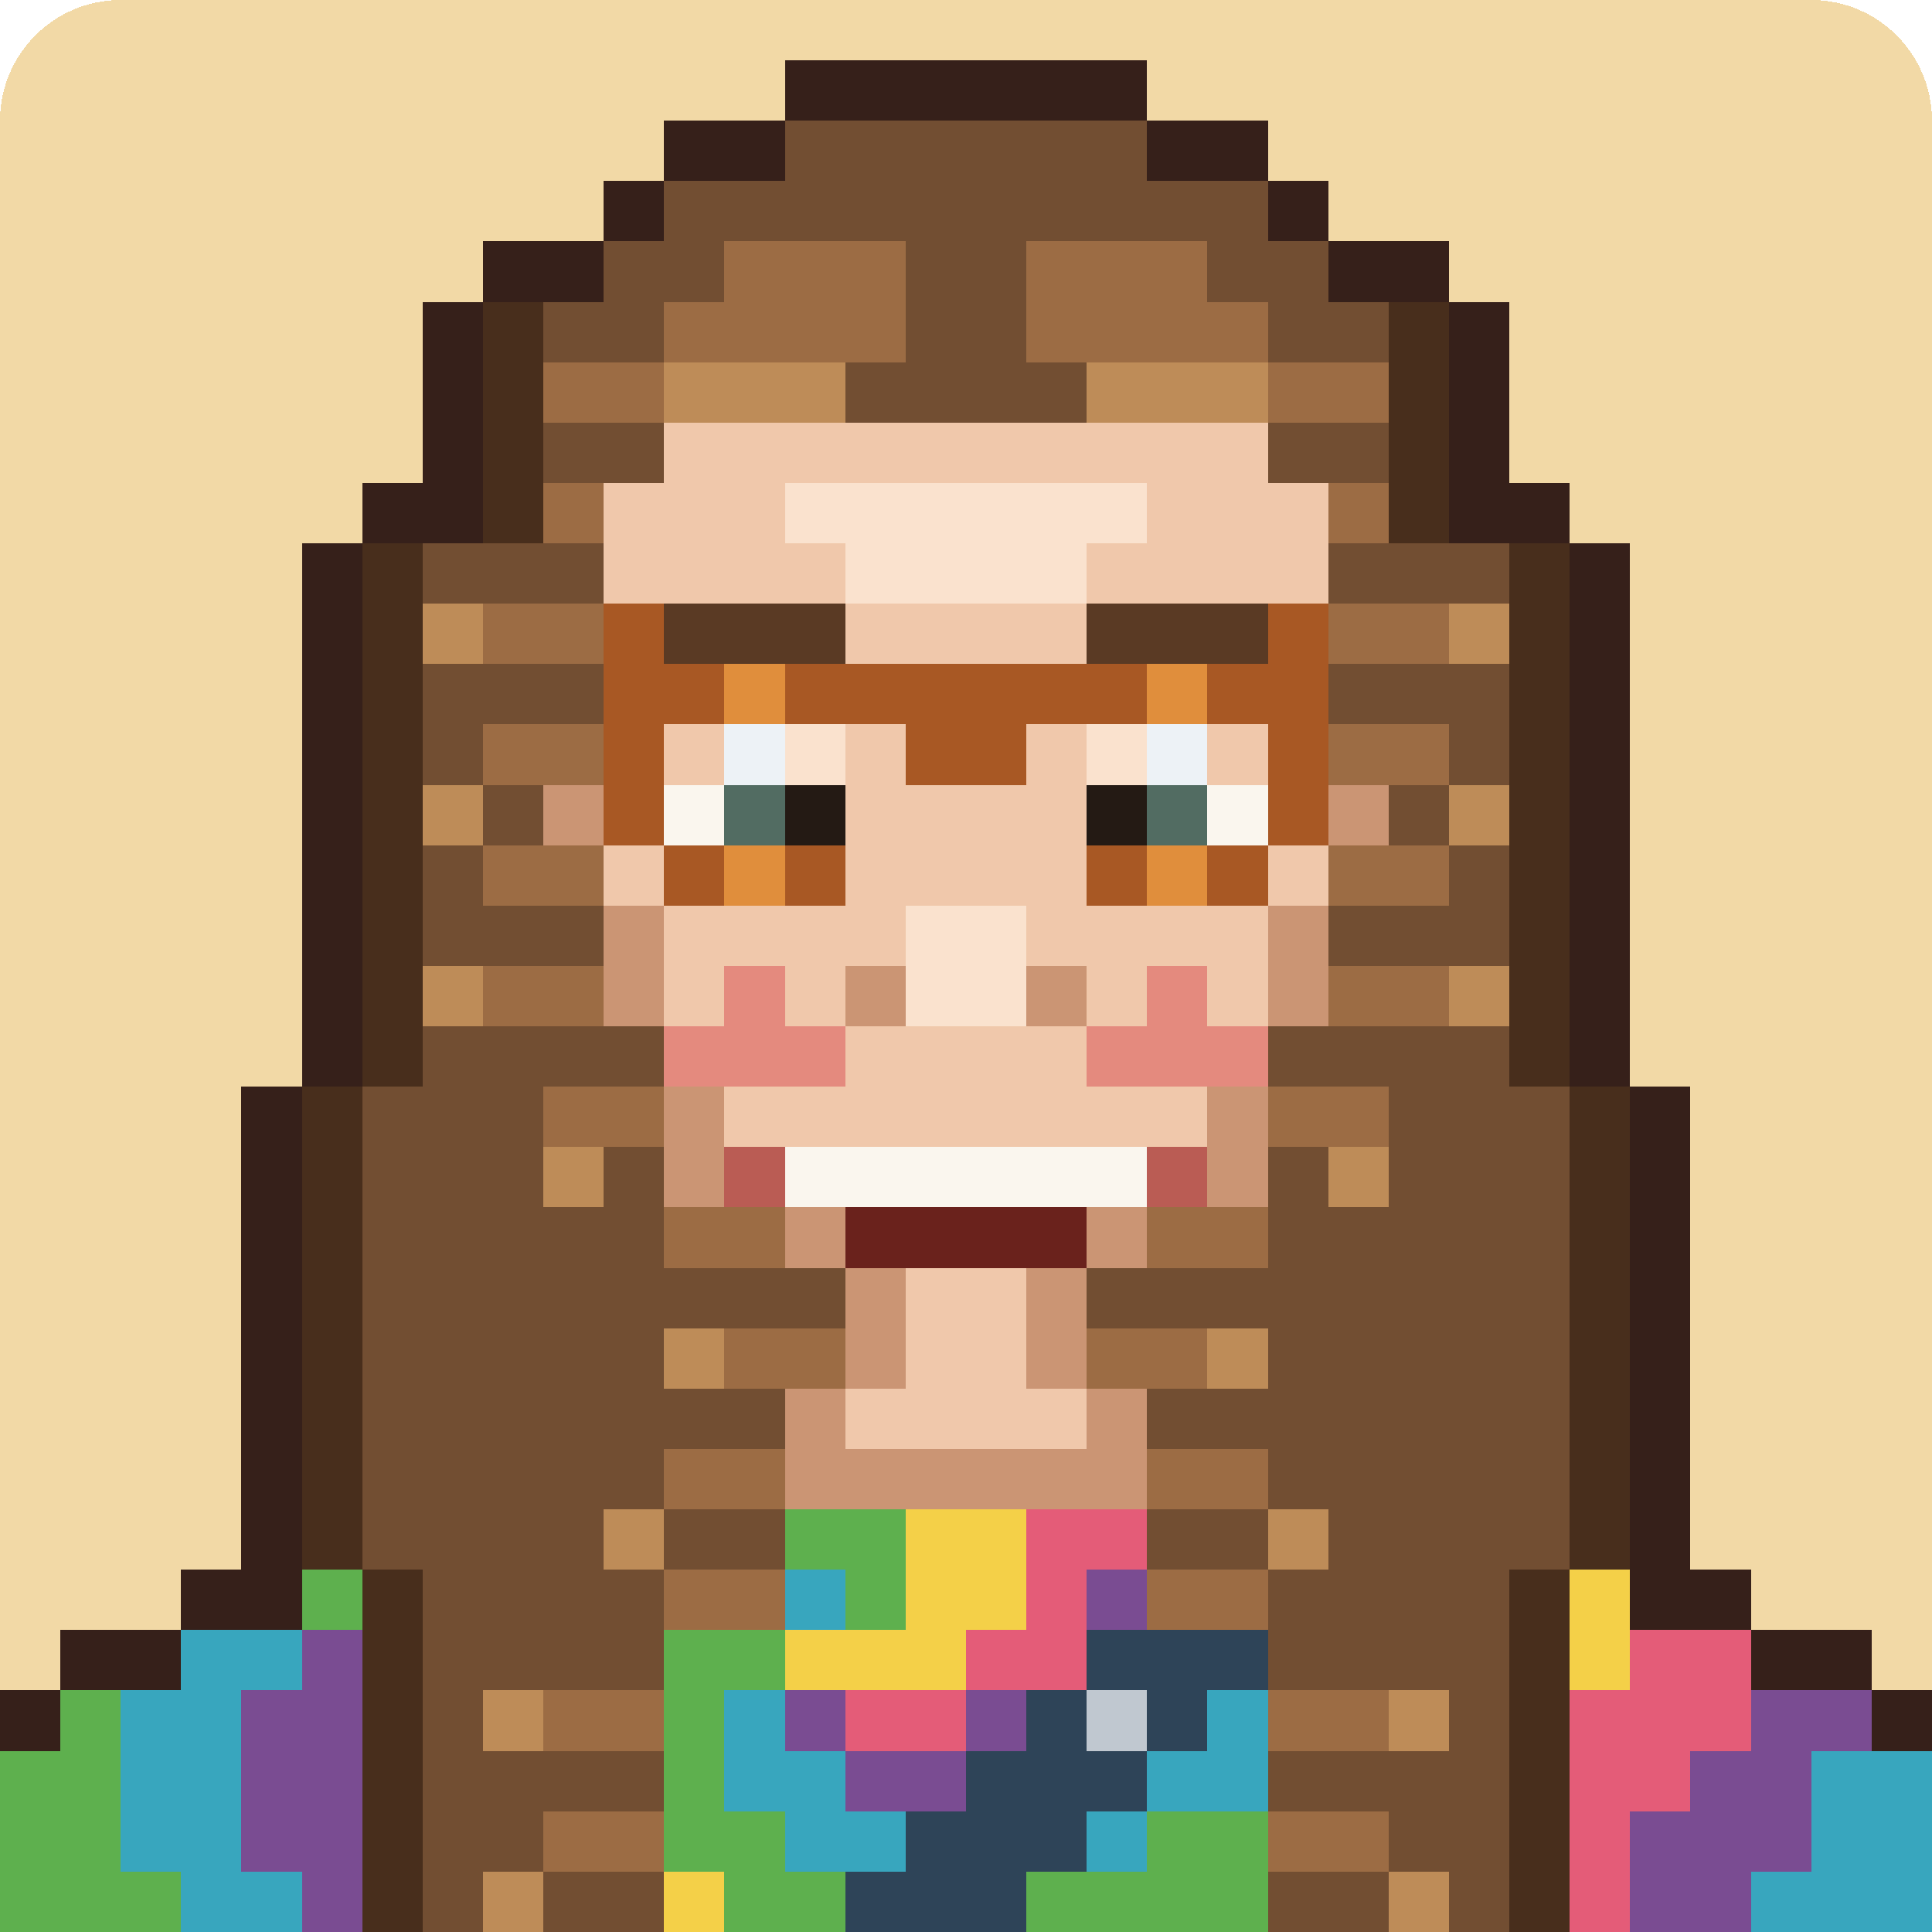
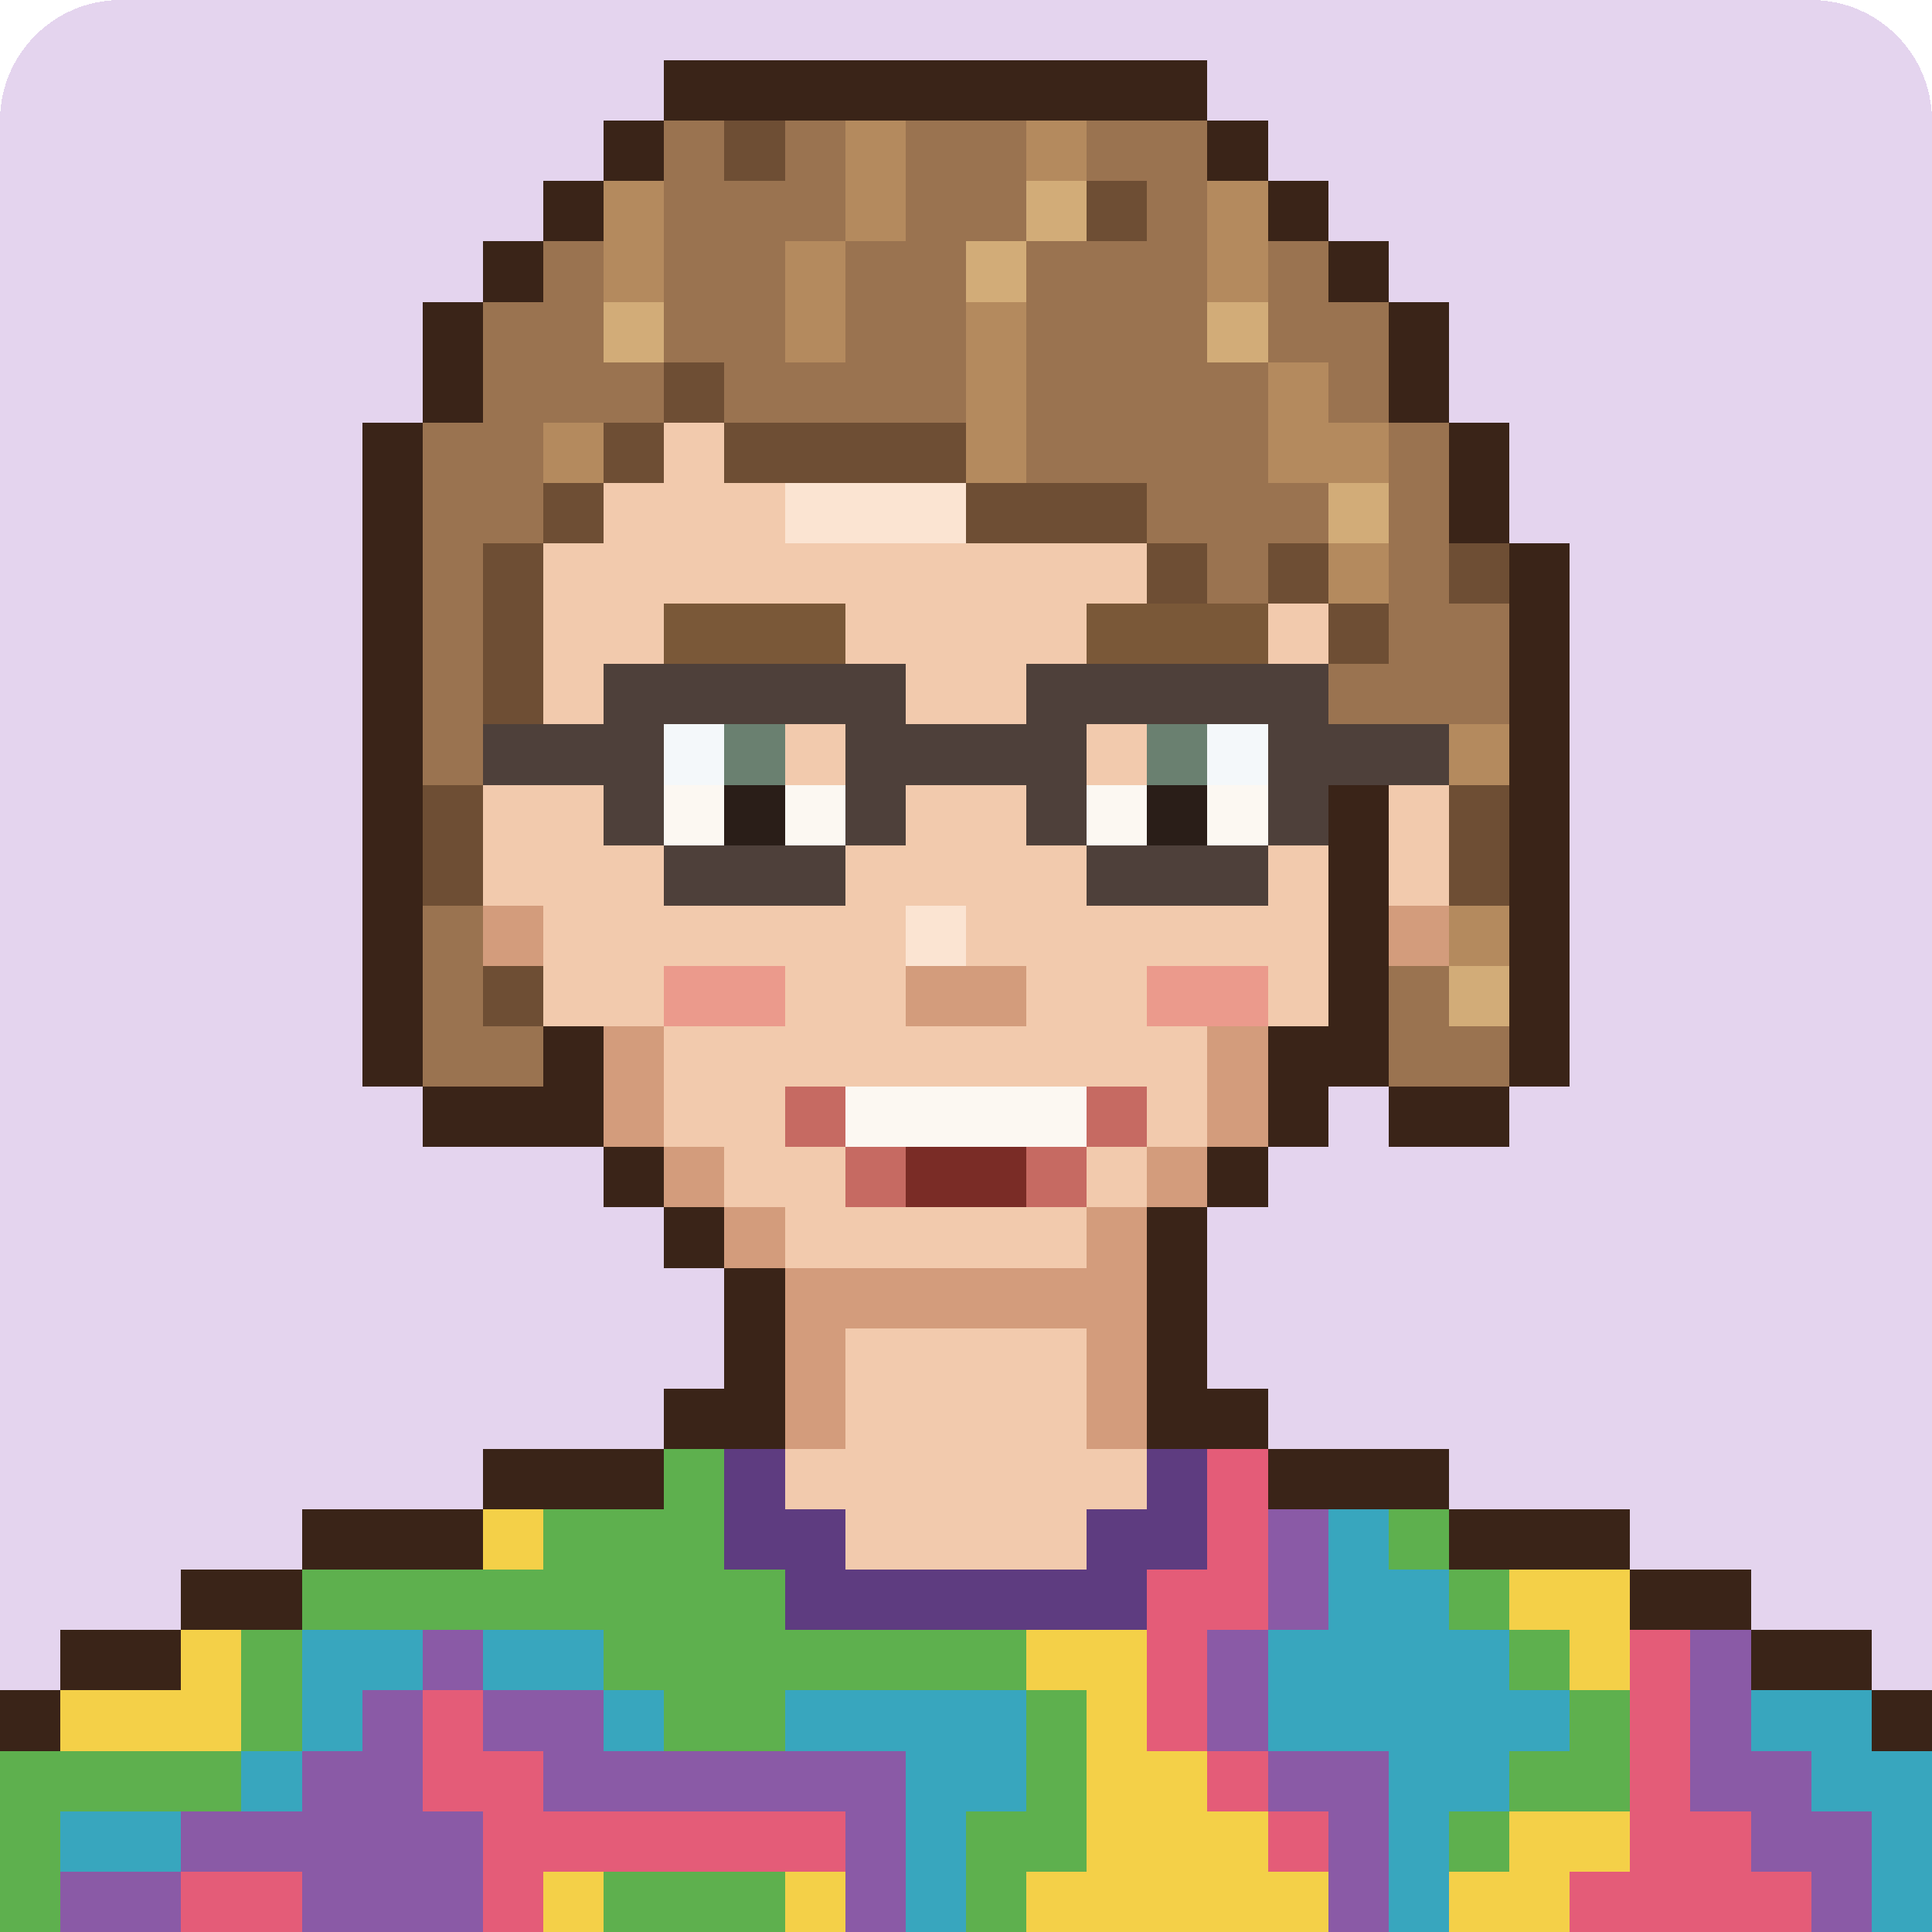
<svg xmlns="http://www.w3.org/2000/svg" viewBox="0 0 32 32" width="96" height="96" shape-rendering="crispEdges">
-   <rect width="32" height="32" rx="2" fill="#f2d9a6" />
-   <rect x="13" y="1" width="6" height="1" fill="#36201a" />
-   <rect x="11" y="2" width="2" height="1" fill="#36201a" />
-   <rect x="13" y="2" width="6" height="1" fill="#724e32" />
-   <rect x="19" y="2" width="2" height="1" fill="#36201a" />
-   <rect x="10" y="3" width="1" height="1" fill="#36201a" />
-   <rect x="11" y="3" width="10" height="1" fill="#724e32" />
-   <rect x="21" y="3" width="1" height="1" fill="#36201a" />
-   <rect x="8" y="4" width="2" height="1" fill="#36201a" />
-   <rect x="10" y="4" width="2" height="1" fill="#724e32" />
-   <rect x="12" y="4" width="3" height="1" fill="#9c6c44" />
-   <rect x="15" y="4" width="2" height="1" fill="#724e32" />
-   <rect x="17" y="4" width="3" height="1" fill="#9c6c44" />
-   <rect x="20" y="4" width="2" height="1" fill="#724e32" />
-   <rect x="22" y="4" width="2" height="1" fill="#36201a" />
-   <rect x="7" y="5" width="1" height="1" fill="#36201a" />
-   <rect x="8" y="5" width="1" height="1" fill="#482e1c" />
-   <rect x="9" y="5" width="2" height="1" fill="#724e32" />
-   <rect x="11" y="5" width="4" height="1" fill="#9c6c44" />
-   <rect x="15" y="5" width="2" height="1" fill="#724e32" />
-   <rect x="17" y="5" width="4" height="1" fill="#9c6c44" />
-   <rect x="21" y="5" width="2" height="1" fill="#724e32" />
-   <rect x="23" y="5" width="1" height="1" fill="#482e1c" />
-   <rect x="24" y="5" width="1" height="1" fill="#36201a" />
-   <rect x="7" y="6" width="1" height="1" fill="#36201a" />
-   <rect x="8" y="6" width="1" height="1" fill="#482e1c" />
-   <rect x="9" y="6" width="2" height="1" fill="#9c6c44" />
-   <rect x="11" y="6" width="3" height="1" fill="#be8c58" />
-   <rect x="14" y="6" width="4" height="1" fill="#724e32" />
-   <rect x="18" y="6" width="3" height="1" fill="#be8c58" />
-   <rect x="21" y="6" width="2" height="1" fill="#9c6c44" />
-   <rect x="23" y="6" width="1" height="1" fill="#482e1c" />
-   <rect x="24" y="6" width="1" height="1" fill="#36201a" />
-   <rect x="7" y="7" width="1" height="1" fill="#36201a" />
-   <rect x="8" y="7" width="1" height="1" fill="#482e1c" />
-   <rect x="9" y="7" width="2" height="1" fill="#724e32" />
-   <rect x="11" y="7" width="10" height="1" fill="#f0c8ab" />
-   <rect x="21" y="7" width="2" height="1" fill="#724e32" />
-   <rect x="23" y="7" width="1" height="1" fill="#482e1c" />
-   <rect x="24" y="7" width="1" height="1" fill="#36201a" />
-   <rect x="6" y="8" width="2" height="1" fill="#36201a" />
-   <rect x="8" y="8" width="1" height="1" fill="#482e1c" />
-   <rect x="9" y="8" width="1" height="1" fill="#9c6c44" />
-   <rect x="10" y="8" width="3" height="1" fill="#f0c8ab" />
-   <rect x="13" y="8" width="6" height="1" fill="#fae2ce" />
-   <rect x="19" y="8" width="3" height="1" fill="#f0c8ab" />
-   <rect x="22" y="8" width="1" height="1" fill="#9c6c44" />
-   <rect x="23" y="8" width="1" height="1" fill="#482e1c" />
-   <rect x="24" y="8" width="2" height="1" fill="#36201a" />
-   <rect x="5" y="9" width="1" height="1" fill="#36201a" />
-   <rect x="6" y="9" width="1" height="1" fill="#482e1c" />
-   <rect x="7" y="9" width="3" height="1" fill="#724e32" />
-   <rect x="10" y="9" width="4" height="1" fill="#f0c8ab" />
-   <rect x="14" y="9" width="4" height="1" fill="#fae2ce" />
-   <rect x="18" y="9" width="4" height="1" fill="#f0c8ab" />
-   <rect x="22" y="9" width="3" height="1" fill="#724e32" />
-   <rect x="25" y="9" width="1" height="1" fill="#482e1c" />
-   <rect x="26" y="9" width="1" height="1" fill="#36201a" />
-   <rect x="5" y="10" width="1" height="1" fill="#36201a" />
-   <rect x="6" y="10" width="1" height="1" fill="#482e1c" />
-   <rect x="7" y="10" width="1" height="1" fill="#be8c58" />
-   <rect x="8" y="10" width="2" height="1" fill="#9c6c44" />
-   <rect x="10" y="10" width="1" height="1" fill="#a85824" />
-   <rect x="11" y="10" width="3" height="1" fill="#5a3a24" />
-   <rect x="14" y="10" width="4" height="1" fill="#f0c8ab" />
-   <rect x="18" y="10" width="3" height="1" fill="#5a3a24" />
-   <rect x="21" y="10" width="1" height="1" fill="#a85824" />
-   <rect x="22" y="10" width="2" height="1" fill="#9c6c44" />
-   <rect x="24" y="10" width="1" height="1" fill="#be8c58" />
-   <rect x="25" y="10" width="1" height="1" fill="#482e1c" />
-   <rect x="26" y="10" width="1" height="1" fill="#36201a" />
-   <rect x="5" y="11" width="1" height="1" fill="#36201a" />
-   <rect x="6" y="11" width="1" height="1" fill="#482e1c" />
-   <rect x="7" y="11" width="3" height="1" fill="#724e32" />
-   <rect x="10" y="11" width="2" height="1" fill="#a85824" />
-   <rect x="12" y="11" width="1" height="1" fill="#e08e3c" />
-   <rect x="13" y="11" width="6" height="1" fill="#a85824" />
-   <rect x="19" y="11" width="1" height="1" fill="#e08e3c" />
-   <rect x="20" y="11" width="2" height="1" fill="#a85824" />
-   <rect x="22" y="11" width="3" height="1" fill="#724e32" />
-   <rect x="25" y="11" width="1" height="1" fill="#482e1c" />
-   <rect x="26" y="11" width="1" height="1" fill="#36201a" />
-   <rect x="5" y="12" width="1" height="1" fill="#36201a" />
-   <rect x="6" y="12" width="1" height="1" fill="#482e1c" />
-   <rect x="7" y="12" width="1" height="1" fill="#724e32" />
-   <rect x="8" y="12" width="2" height="1" fill="#9c6c44" />
-   <rect x="10" y="12" width="1" height="1" fill="#a85824" />
-   <rect x="11" y="12" width="1" height="1" fill="#f0c8ab" />
-   <rect x="12" y="12" width="1" height="1" fill="#edf2f6" />
-   <rect x="13" y="12" width="1" height="1" fill="#fae2ce" />
-   <rect x="14" y="12" width="1" height="1" fill="#f0c8ab" />
-   <rect x="15" y="12" width="2" height="1" fill="#a85824" />
-   <rect x="17" y="12" width="1" height="1" fill="#f0c8ab" />
-   <rect x="18" y="12" width="1" height="1" fill="#fae2ce" />
-   <rect x="19" y="12" width="1" height="1" fill="#edf2f6" />
-   <rect x="20" y="12" width="1" height="1" fill="#f0c8ab" />
-   <rect x="21" y="12" width="1" height="1" fill="#a85824" />
-   <rect x="22" y="12" width="2" height="1" fill="#9c6c44" />
-   <rect x="24" y="12" width="1" height="1" fill="#724e32" />
-   <rect x="25" y="12" width="1" height="1" fill="#482e1c" />
-   <rect x="26" y="12" width="1" height="1" fill="#36201a" />
-   <rect x="5" y="13" width="1" height="1" fill="#36201a" />
-   <rect x="6" y="13" width="1" height="1" fill="#482e1c" />
-   <rect x="7" y="13" width="1" height="1" fill="#be8c58" />
-   <rect x="8" y="13" width="1" height="1" fill="#724e32" />
-   <rect x="9" y="13" width="1" height="1" fill="#cb9574" />
-   <rect x="10" y="13" width="1" height="1" fill="#a85824" />
-   <rect x="11" y="13" width="1" height="1" fill="#faf6ee" />
-   <rect x="12" y="13" width="1" height="1" fill="#526c62" />
-   <rect x="13" y="13" width="1" height="1" fill="#241a14" />
-   <rect x="14" y="13" width="4" height="1" fill="#f0c8ab" />
-   <rect x="18" y="13" width="1" height="1" fill="#241a14" />
-   <rect x="19" y="13" width="1" height="1" fill="#526c62" />
-   <rect x="20" y="13" width="1" height="1" fill="#faf6ee" />
-   <rect x="21" y="13" width="1" height="1" fill="#a85824" />
-   <rect x="22" y="13" width="1" height="1" fill="#cb9574" />
-   <rect x="23" y="13" width="1" height="1" fill="#724e32" />
-   <rect x="24" y="13" width="1" height="1" fill="#be8c58" />
-   <rect x="25" y="13" width="1" height="1" fill="#482e1c" />
-   <rect x="26" y="13" width="1" height="1" fill="#36201a" />
-   <rect x="5" y="14" width="1" height="1" fill="#36201a" />
-   <rect x="6" y="14" width="1" height="1" fill="#482e1c" />
-   <rect x="7" y="14" width="1" height="1" fill="#724e32" />
-   <rect x="8" y="14" width="2" height="1" fill="#9c6c44" />
-   <rect x="10" y="14" width="1" height="1" fill="#f0c8ab" />
-   <rect x="11" y="14" width="1" height="1" fill="#a85824" />
-   <rect x="12" y="14" width="1" height="1" fill="#e08e3c" />
-   <rect x="13" y="14" width="1" height="1" fill="#a85824" />
-   <rect x="14" y="14" width="4" height="1" fill="#f0c8ab" />
-   <rect x="18" y="14" width="1" height="1" fill="#a85824" />
-   <rect x="19" y="14" width="1" height="1" fill="#e08e3c" />
-   <rect x="20" y="14" width="1" height="1" fill="#a85824" />
-   <rect x="21" y="14" width="1" height="1" fill="#f0c8ab" />
-   <rect x="22" y="14" width="2" height="1" fill="#9c6c44" />
-   <rect x="24" y="14" width="1" height="1" fill="#724e32" />
-   <rect x="25" y="14" width="1" height="1" fill="#482e1c" />
-   <rect x="26" y="14" width="1" height="1" fill="#36201a" />
-   <rect x="5" y="15" width="1" height="1" fill="#36201a" />
-   <rect x="6" y="15" width="1" height="1" fill="#482e1c" />
-   <rect x="7" y="15" width="3" height="1" fill="#724e32" />
-   <rect x="10" y="15" width="1" height="1" fill="#cb9574" />
-   <rect x="11" y="15" width="4" height="1" fill="#f0c8ab" />
-   <rect x="15" y="15" width="2" height="1" fill="#fae2ce" />
-   <rect x="17" y="15" width="4" height="1" fill="#f0c8ab" />
-   <rect x="21" y="15" width="1" height="1" fill="#cb9574" />
-   <rect x="22" y="15" width="3" height="1" fill="#724e32" />
-   <rect x="25" y="15" width="1" height="1" fill="#482e1c" />
-   <rect x="26" y="15" width="1" height="1" fill="#36201a" />
-   <rect x="5" y="16" width="1" height="1" fill="#36201a" />
-   <rect x="6" y="16" width="1" height="1" fill="#482e1c" />
-   <rect x="7" y="16" width="1" height="1" fill="#be8c58" />
-   <rect x="8" y="16" width="2" height="1" fill="#9c6c44" />
-   <rect x="10" y="16" width="1" height="1" fill="#cb9574" />
-   <rect x="11" y="16" width="1" height="1" fill="#f0c8ab" />
-   <rect x="12" y="16" width="1" height="1" fill="#e48a7e" />
-   <rect x="13" y="16" width="1" height="1" fill="#f0c8ab" />
-   <rect x="14" y="16" width="1" height="1" fill="#cb9574" />
-   <rect x="15" y="16" width="2" height="1" fill="#fae2ce" />
-   <rect x="17" y="16" width="1" height="1" fill="#cb9574" />
-   <rect x="18" y="16" width="1" height="1" fill="#f0c8ab" />
-   <rect x="19" y="16" width="1" height="1" fill="#e48a7e" />
-   <rect x="20" y="16" width="1" height="1" fill="#f0c8ab" />
-   <rect x="21" y="16" width="1" height="1" fill="#cb9574" />
-   <rect x="22" y="16" width="2" height="1" fill="#9c6c44" />
-   <rect x="24" y="16" width="1" height="1" fill="#be8c58" />
-   <rect x="25" y="16" width="1" height="1" fill="#482e1c" />
-   <rect x="26" y="16" width="1" height="1" fill="#36201a" />
-   <rect x="5" y="17" width="1" height="1" fill="#36201a" />
-   <rect x="6" y="17" width="1" height="1" fill="#482e1c" />
-   <rect x="7" y="17" width="4" height="1" fill="#724e32" />
-   <rect x="11" y="17" width="3" height="1" fill="#e48a7e" />
-   <rect x="14" y="17" width="4" height="1" fill="#f0c8ab" />
-   <rect x="18" y="17" width="3" height="1" fill="#e48a7e" />
-   <rect x="21" y="17" width="4" height="1" fill="#724e32" />
-   <rect x="25" y="17" width="1" height="1" fill="#482e1c" />
-   <rect x="26" y="17" width="1" height="1" fill="#36201a" />
-   <rect x="4" y="18" width="1" height="1" fill="#36201a" />
-   <rect x="5" y="18" width="1" height="1" fill="#482e1c" />
-   <rect x="6" y="18" width="3" height="1" fill="#724e32" />
-   <rect x="9" y="18" width="2" height="1" fill="#9c6c44" />
-   <rect x="11" y="18" width="1" height="1" fill="#cb9574" />
-   <rect x="12" y="18" width="8" height="1" fill="#f0c8ab" />
-   <rect x="20" y="18" width="1" height="1" fill="#cb9574" />
-   <rect x="21" y="18" width="2" height="1" fill="#9c6c44" />
-   <rect x="23" y="18" width="3" height="1" fill="#724e32" />
-   <rect x="26" y="18" width="1" height="1" fill="#482e1c" />
-   <rect x="27" y="18" width="1" height="1" fill="#36201a" />
-   <rect x="4" y="19" width="1" height="1" fill="#36201a" />
-   <rect x="5" y="19" width="1" height="1" fill="#482e1c" />
-   <rect x="6" y="19" width="3" height="1" fill="#724e32" />
-   <rect x="9" y="19" width="1" height="1" fill="#be8c58" />
-   <rect x="10" y="19" width="1" height="1" fill="#724e32" />
-   <rect x="11" y="19" width="1" height="1" fill="#cb9574" />
-   <rect x="12" y="19" width="1" height="1" fill="#ba5c54" />
-   <rect x="13" y="19" width="6" height="1" fill="#faf6ee" />
-   <rect x="19" y="19" width="1" height="1" fill="#ba5c54" />
-   <rect x="20" y="19" width="1" height="1" fill="#cb9574" />
-   <rect x="21" y="19" width="1" height="1" fill="#724e32" />
-   <rect x="22" y="19" width="1" height="1" fill="#be8c58" />
-   <rect x="23" y="19" width="3" height="1" fill="#724e32" />
-   <rect x="26" y="19" width="1" height="1" fill="#482e1c" />
-   <rect x="27" y="19" width="1" height="1" fill="#36201a" />
-   <rect x="4" y="20" width="1" height="1" fill="#36201a" />
-   <rect x="5" y="20" width="1" height="1" fill="#482e1c" />
-   <rect x="6" y="20" width="5" height="1" fill="#724e32" />
-   <rect x="11" y="20" width="2" height="1" fill="#9c6c44" />
-   <rect x="13" y="20" width="1" height="1" fill="#cb9574" />
-   <rect x="14" y="20" width="4" height="1" fill="#6a221c" />
-   <rect x="18" y="20" width="1" height="1" fill="#cb9574" />
-   <rect x="19" y="20" width="2" height="1" fill="#9c6c44" />
-   <rect x="21" y="20" width="5" height="1" fill="#724e32" />
-   <rect x="26" y="20" width="1" height="1" fill="#482e1c" />
-   <rect x="27" y="20" width="1" height="1" fill="#36201a" />
-   <rect x="4" y="21" width="1" height="1" fill="#36201a" />
-   <rect x="5" y="21" width="1" height="1" fill="#482e1c" />
-   <rect x="6" y="21" width="8" height="1" fill="#724e32" />
-   <rect x="14" y="21" width="1" height="1" fill="#cb9574" />
-   <rect x="15" y="21" width="2" height="1" fill="#f0c8ab" />
-   <rect x="17" y="21" width="1" height="1" fill="#cb9574" />
-   <rect x="18" y="21" width="8" height="1" fill="#724e32" />
-   <rect x="26" y="21" width="1" height="1" fill="#482e1c" />
-   <rect x="27" y="21" width="1" height="1" fill="#36201a" />
-   <rect x="4" y="22" width="1" height="1" fill="#36201a" />
-   <rect x="5" y="22" width="1" height="1" fill="#482e1c" />
-   <rect x="6" y="22" width="5" height="1" fill="#724e32" />
-   <rect x="11" y="22" width="1" height="1" fill="#be8c58" />
-   <rect x="12" y="22" width="2" height="1" fill="#9c6c44" />
-   <rect x="14" y="22" width="1" height="1" fill="#cb9574" />
-   <rect x="15" y="22" width="2" height="1" fill="#f0c8ab" />
-   <rect x="17" y="22" width="1" height="1" fill="#cb9574" />
-   <rect x="18" y="22" width="2" height="1" fill="#9c6c44" />
-   <rect x="20" y="22" width="1" height="1" fill="#be8c58" />
-   <rect x="21" y="22" width="5" height="1" fill="#724e32" />
-   <rect x="26" y="22" width="1" height="1" fill="#482e1c" />
-   <rect x="27" y="22" width="1" height="1" fill="#36201a" />
-   <rect x="4" y="23" width="1" height="1" fill="#36201a" />
-   <rect x="5" y="23" width="1" height="1" fill="#482e1c" />
-   <rect x="6" y="23" width="7" height="1" fill="#724e32" />
-   <rect x="13" y="23" width="1" height="1" fill="#cb9574" />
-   <rect x="14" y="23" width="4" height="1" fill="#f0c8ab" />
-   <rect x="18" y="23" width="1" height="1" fill="#cb9574" />
-   <rect x="19" y="23" width="7" height="1" fill="#724e32" />
-   <rect x="26" y="23" width="1" height="1" fill="#482e1c" />
-   <rect x="27" y="23" width="1" height="1" fill="#36201a" />
-   <rect x="4" y="24" width="1" height="1" fill="#36201a" />
-   <rect x="5" y="24" width="1" height="1" fill="#482e1c" />
-   <rect x="6" y="24" width="5" height="1" fill="#724e32" />
-   <rect x="11" y="24" width="2" height="1" fill="#9c6c44" />
-   <rect x="13" y="24" width="6" height="1" fill="#cb9574" />
-   <rect x="19" y="24" width="2" height="1" fill="#9c6c44" />
-   <rect x="21" y="24" width="5" height="1" fill="#724e32" />
-   <rect x="26" y="24" width="1" height="1" fill="#482e1c" />
-   <rect x="27" y="24" width="1" height="1" fill="#36201a" />
-   <rect x="4" y="25" width="1" height="1" fill="#36201a" />
-   <rect x="5" y="25" width="1" height="1" fill="#482e1c" />
-   <rect x="6" y="25" width="4" height="1" fill="#724e32" />
-   <rect x="10" y="25" width="1" height="1" fill="#be8c58" />
-   <rect x="11" y="25" width="2" height="1" fill="#724e32" />
-   <rect x="13" y="25" width="2" height="1" fill="#5eb04e" />
-   <rect x="15" y="25" width="2" height="1" fill="#f4d048" />
-   <rect x="17" y="25" width="2" height="1" fill="#e45c78" />
-   <rect x="19" y="25" width="2" height="1" fill="#724e32" />
-   <rect x="21" y="25" width="1" height="1" fill="#be8c58" />
-   <rect x="22" y="25" width="4" height="1" fill="#724e32" />
-   <rect x="26" y="25" width="1" height="1" fill="#482e1c" />
-   <rect x="27" y="25" width="1" height="1" fill="#36201a" />
-   <rect x="3" y="26" width="2" height="1" fill="#36201a" />
-   <rect x="5" y="26" width="1" height="1" fill="#5eb04e" />
-   <rect x="6" y="26" width="1" height="1" fill="#482e1c" />
-   <rect x="7" y="26" width="4" height="1" fill="#724e32" />
-   <rect x="11" y="26" width="2" height="1" fill="#9c6c44" />
-   <rect x="13" y="26" width="1" height="1" fill="#38a6be" />
-   <rect x="14" y="26" width="1" height="1" fill="#5eb04e" />
-   <rect x="15" y="26" width="2" height="1" fill="#f4d048" />
-   <rect x="17" y="26" width="1" height="1" fill="#e45c78" />
-   <rect x="18" y="26" width="1" height="1" fill="#7a4c92" />
-   <rect x="19" y="26" width="2" height="1" fill="#9c6c44" />
-   <rect x="21" y="26" width="4" height="1" fill="#724e32" />
-   <rect x="25" y="26" width="1" height="1" fill="#482e1c" />
-   <rect x="26" y="26" width="1" height="1" fill="#f4d048" />
-   <rect x="27" y="26" width="2" height="1" fill="#36201a" />
-   <rect x="1" y="27" width="2" height="1" fill="#36201a" />
-   <rect x="3" y="27" width="2" height="1" fill="#38a6be" />
-   <rect x="5" y="27" width="1" height="1" fill="#7a4c92" />
-   <rect x="6" y="27" width="1" height="1" fill="#482e1c" />
-   <rect x="7" y="27" width="4" height="1" fill="#724e32" />
-   <rect x="11" y="27" width="2" height="1" fill="#5eb04e" />
-   <rect x="13" y="27" width="3" height="1" fill="#f4d048" />
-   <rect x="16" y="27" width="2" height="1" fill="#e45c78" />
-   <rect x="18" y="27" width="3" height="1" fill="#2e4458" />
-   <rect x="21" y="27" width="4" height="1" fill="#724e32" />
-   <rect x="25" y="27" width="1" height="1" fill="#482e1c" />
+   <rect width="32" height="32" rx="2" fill="#e4d4ee" />
+   <rect x="11" y="1" width="9" height="1" fill="#3a2418" />
+   <rect x="10" y="2" width="1" height="1" fill="#3a2418" />
+   <rect x="11" y="2" width="1" height="1" fill="#9a7350" />
+   <rect x="12" y="2" width="1" height="1" fill="#6e4e34" />
+   <rect x="13" y="2" width="1" height="1" fill="#9a7350" />
+   <rect x="14" y="2" width="1" height="1" fill="#b48a5e" />
+   <rect x="15" y="2" width="2" height="1" fill="#9a7350" />
+   <rect x="17" y="2" width="1" height="1" fill="#b48a5e" />
+   <rect x="18" y="2" width="2" height="1" fill="#9a7350" />
+   <rect x="20" y="2" width="1" height="1" fill="#3a2418" />
+   <rect x="9" y="3" width="1" height="1" fill="#3a2418" />
+   <rect x="10" y="3" width="1" height="1" fill="#b48a5e" />
+   <rect x="11" y="3" width="3" height="1" fill="#9a7350" />
+   <rect x="14" y="3" width="1" height="1" fill="#b48a5e" />
+   <rect x="15" y="3" width="2" height="1" fill="#9a7350" />
+   <rect x="17" y="3" width="1" height="1" fill="#d2ac78" />
+   <rect x="18" y="3" width="1" height="1" fill="#6e4e34" />
+   <rect x="19" y="3" width="1" height="1" fill="#9a7350" />
+   <rect x="20" y="3" width="1" height="1" fill="#b48a5e" />
+   <rect x="21" y="3" width="1" height="1" fill="#3a2418" />
+   <rect x="8" y="4" width="1" height="1" fill="#3a2418" />
+   <rect x="9" y="4" width="1" height="1" fill="#9a7350" />
+   <rect x="10" y="4" width="1" height="1" fill="#b48a5e" />
+   <rect x="11" y="4" width="2" height="1" fill="#9a7350" />
+   <rect x="13" y="4" width="1" height="1" fill="#b48a5e" />
+   <rect x="14" y="4" width="2" height="1" fill="#9a7350" />
+   <rect x="16" y="4" width="1" height="1" fill="#d2ac78" />
+   <rect x="17" y="4" width="3" height="1" fill="#9a7350" />
+   <rect x="20" y="4" width="1" height="1" fill="#b48a5e" />
+   <rect x="21" y="4" width="1" height="1" fill="#9a7350" />
+   <rect x="22" y="4" width="1" height="1" fill="#3a2418" />
+   <rect x="7" y="5" width="1" height="1" fill="#3a2418" />
+   <rect x="8" y="5" width="2" height="1" fill="#9a7350" />
+   <rect x="10" y="5" width="1" height="1" fill="#d2ac78" />
+   <rect x="11" y="5" width="2" height="1" fill="#9a7350" />
+   <rect x="13" y="5" width="1" height="1" fill="#b48a5e" />
+   <rect x="14" y="5" width="2" height="1" fill="#9a7350" />
+   <rect x="16" y="5" width="1" height="1" fill="#b48a5e" />
+   <rect x="17" y="5" width="3" height="1" fill="#9a7350" />
+   <rect x="20" y="5" width="1" height="1" fill="#d2ac78" />
+   <rect x="21" y="5" width="2" height="1" fill="#9a7350" />
+   <rect x="23" y="5" width="1" height="1" fill="#3a2418" />
+   <rect x="7" y="6" width="1" height="1" fill="#3a2418" />
+   <rect x="8" y="6" width="3" height="1" fill="#9a7350" />
+   <rect x="11" y="6" width="1" height="1" fill="#6e4e34" />
+   <rect x="12" y="6" width="4" height="1" fill="#9a7350" />
+   <rect x="16" y="6" width="1" height="1" fill="#b48a5e" />
+   <rect x="17" y="6" width="4" height="1" fill="#9a7350" />
+   <rect x="21" y="6" width="1" height="1" fill="#b48a5e" />
+   <rect x="22" y="6" width="1" height="1" fill="#9a7350" />
+   <rect x="23" y="6" width="1" height="1" fill="#3a2418" />
+   <rect x="6" y="7" width="1" height="1" fill="#3a2418" />
+   <rect x="7" y="7" width="2" height="1" fill="#9a7350" />
+   <rect x="9" y="7" width="1" height="1" fill="#b48a5e" />
+   <rect x="10" y="7" width="1" height="1" fill="#6e4e34" />
+   <rect x="11" y="7" width="1" height="1" fill="#f2caad" />
+   <rect x="12" y="7" width="4" height="1" fill="#6e4e34" />
+   <rect x="16" y="7" width="1" height="1" fill="#b48a5e" />
+   <rect x="17" y="7" width="4" height="1" fill="#9a7350" />
+   <rect x="21" y="7" width="2" height="1" fill="#b48a5e" />
+   <rect x="23" y="7" width="1" height="1" fill="#9a7350" />
+   <rect x="24" y="7" width="1" height="1" fill="#3a2418" />
+   <rect x="6" y="8" width="1" height="1" fill="#3a2418" />
+   <rect x="7" y="8" width="2" height="1" fill="#9a7350" />
+   <rect x="9" y="8" width="1" height="1" fill="#6e4e34" />
+   <rect x="10" y="8" width="3" height="1" fill="#f2caad" />
+   <rect x="13" y="8" width="3" height="1" fill="#fbe4d2" />
+   <rect x="16" y="8" width="3" height="1" fill="#6e4e34" />
+   <rect x="19" y="8" width="3" height="1" fill="#9a7350" />
+   <rect x="22" y="8" width="1" height="1" fill="#d2ac78" />
+   <rect x="23" y="8" width="1" height="1" fill="#9a7350" />
+   <rect x="24" y="8" width="1" height="1" fill="#3a2418" />
+   <rect x="6" y="9" width="1" height="1" fill="#3a2418" />
+   <rect x="7" y="9" width="1" height="1" fill="#9a7350" />
+   <rect x="8" y="9" width="1" height="1" fill="#6e4e34" />
+   <rect x="9" y="9" width="10" height="1" fill="#f2caad" />
+   <rect x="19" y="9" width="1" height="1" fill="#6e4e34" />
+   <rect x="20" y="9" width="1" height="1" fill="#9a7350" />
+   <rect x="21" y="9" width="1" height="1" fill="#6e4e34" />
+   <rect x="22" y="9" width="1" height="1" fill="#b48a5e" />
+   <rect x="23" y="9" width="1" height="1" fill="#9a7350" />
+   <rect x="24" y="9" width="1" height="1" fill="#6e4e34" />
+   <rect x="25" y="9" width="1" height="1" fill="#3a2418" />
+   <rect x="6" y="10" width="1" height="1" fill="#3a2418" />
+   <rect x="7" y="10" width="1" height="1" fill="#9a7350" />
+   <rect x="8" y="10" width="1" height="1" fill="#6e4e34" />
+   <rect x="9" y="10" width="2" height="1" fill="#f2caad" />
+   <rect x="11" y="10" width="3" height="1" fill="#7a5838" />
+   <rect x="14" y="10" width="4" height="1" fill="#f2caad" />
+   <rect x="18" y="10" width="3" height="1" fill="#7a5838" />
+   <rect x="21" y="10" width="1" height="1" fill="#f2caad" />
+   <rect x="22" y="10" width="1" height="1" fill="#6e4e34" />
+   <rect x="23" y="10" width="2" height="1" fill="#9a7350" />
+   <rect x="25" y="10" width="1" height="1" fill="#3a2418" />
+   <rect x="6" y="11" width="1" height="1" fill="#3a2418" />
+   <rect x="7" y="11" width="1" height="1" fill="#9a7350" />
+   <rect x="8" y="11" width="1" height="1" fill="#6e4e34" />
+   <rect x="9" y="11" width="1" height="1" fill="#f2caad" />
+   <rect x="10" y="11" width="5" height="1" fill="#4e403a" />
+   <rect x="15" y="11" width="2" height="1" fill="#f2caad" />
+   <rect x="17" y="11" width="5" height="1" fill="#4e403a" />
+   <rect x="22" y="11" width="3" height="1" fill="#9a7350" />
+   <rect x="25" y="11" width="1" height="1" fill="#3a2418" />
+   <rect x="6" y="12" width="1" height="1" fill="#3a2418" />
+   <rect x="7" y="12" width="1" height="1" fill="#9a7350" />
+   <rect x="8" y="12" width="3" height="1" fill="#4e403a" />
+   <rect x="11" y="12" width="1" height="1" fill="#f4f8fa" />
+   <rect x="12" y="12" width="1" height="1" fill="#6a8070" />
+   <rect x="13" y="12" width="1" height="1" fill="#f2caad" />
+   <rect x="14" y="12" width="4" height="1" fill="#4e403a" />
+   <rect x="18" y="12" width="1" height="1" fill="#f2caad" />
+   <rect x="19" y="12" width="1" height="1" fill="#6a8070" />
+   <rect x="20" y="12" width="1" height="1" fill="#f4f8fa" />
+   <rect x="21" y="12" width="3" height="1" fill="#4e403a" />
+   <rect x="24" y="12" width="1" height="1" fill="#b48a5e" />
+   <rect x="25" y="12" width="1" height="1" fill="#3a2418" />
+   <rect x="6" y="13" width="1" height="1" fill="#3a2418" />
+   <rect x="7" y="13" width="1" height="1" fill="#6e4e34" />
+   <rect x="8" y="13" width="2" height="1" fill="#f2caad" />
+   <rect x="10" y="13" width="1" height="1" fill="#4e403a" />
+   <rect x="11" y="13" width="1" height="1" fill="#fcf8f2" />
+   <rect x="12" y="13" width="1" height="1" fill="#2a1e18" />
+   <rect x="13" y="13" width="1" height="1" fill="#fcf8f2" />
+   <rect x="14" y="13" width="1" height="1" fill="#4e403a" />
+   <rect x="15" y="13" width="2" height="1" fill="#f2caad" />
+   <rect x="17" y="13" width="1" height="1" fill="#4e403a" />
+   <rect x="18" y="13" width="1" height="1" fill="#fcf8f2" />
+   <rect x="19" y="13" width="1" height="1" fill="#2a1e18" />
+   <rect x="20" y="13" width="1" height="1" fill="#fcf8f2" />
+   <rect x="21" y="13" width="1" height="1" fill="#4e403a" />
+   <rect x="22" y="13" width="1" height="1" fill="#3a2418" />
+   <rect x="23" y="13" width="1" height="1" fill="#f2caad" />
+   <rect x="24" y="13" width="1" height="1" fill="#6e4e34" />
+   <rect x="25" y="13" width="1" height="1" fill="#3a2418" />
+   <rect x="6" y="14" width="1" height="1" fill="#3a2418" />
+   <rect x="7" y="14" width="1" height="1" fill="#6e4e34" />
+   <rect x="8" y="14" width="3" height="1" fill="#f2caad" />
+   <rect x="11" y="14" width="3" height="1" fill="#4e403a" />
+   <rect x="14" y="14" width="4" height="1" fill="#f2caad" />
+   <rect x="18" y="14" width="3" height="1" fill="#4e403a" />
+   <rect x="21" y="14" width="1" height="1" fill="#f2caad" />
+   <rect x="22" y="14" width="1" height="1" fill="#3a2418" />
+   <rect x="23" y="14" width="1" height="1" fill="#f2caad" />
+   <rect x="24" y="14" width="1" height="1" fill="#6e4e34" />
+   <rect x="25" y="14" width="1" height="1" fill="#3a2418" />
+   <rect x="6" y="15" width="1" height="1" fill="#3a2418" />
+   <rect x="7" y="15" width="1" height="1" fill="#9a7350" />
+   <rect x="8" y="15" width="1" height="1" fill="#d39c7c" />
+   <rect x="9" y="15" width="6" height="1" fill="#f2caad" />
+   <rect x="15" y="15" width="1" height="1" fill="#fbe4d2" />
+   <rect x="16" y="15" width="6" height="1" fill="#f2caad" />
+   <rect x="22" y="15" width="1" height="1" fill="#3a2418" />
+   <rect x="23" y="15" width="1" height="1" fill="#d39c7c" />
+   <rect x="24" y="15" width="1" height="1" fill="#b48a5e" />
+   <rect x="25" y="15" width="1" height="1" fill="#3a2418" />
+   <rect x="6" y="16" width="1" height="1" fill="#3a2418" />
+   <rect x="7" y="16" width="1" height="1" fill="#9a7350" />
+   <rect x="8" y="16" width="1" height="1" fill="#6e4e34" />
+   <rect x="9" y="16" width="2" height="1" fill="#f2caad" />
+   <rect x="11" y="16" width="2" height="1" fill="#eb9a8c" />
+   <rect x="13" y="16" width="2" height="1" fill="#f2caad" />
+   <rect x="15" y="16" width="2" height="1" fill="#d39c7c" />
+   <rect x="17" y="16" width="2" height="1" fill="#f2caad" />
+   <rect x="19" y="16" width="2" height="1" fill="#eb9a8c" />
+   <rect x="21" y="16" width="1" height="1" fill="#f2caad" />
+   <rect x="22" y="16" width="1" height="1" fill="#3a2418" />
+   <rect x="23" y="16" width="1" height="1" fill="#9a7350" />
+   <rect x="24" y="16" width="1" height="1" fill="#d2ac78" />
+   <rect x="25" y="16" width="1" height="1" fill="#3a2418" />
+   <rect x="6" y="17" width="1" height="1" fill="#3a2418" />
+   <rect x="7" y="17" width="2" height="1" fill="#9a7350" />
+   <rect x="9" y="17" width="1" height="1" fill="#3a2418" />
+   <rect x="10" y="17" width="1" height="1" fill="#d39c7c" />
+   <rect x="11" y="17" width="9" height="1" fill="#f2caad" />
+   <rect x="20" y="17" width="1" height="1" fill="#d39c7c" />
+   <rect x="21" y="17" width="2" height="1" fill="#3a2418" />
+   <rect x="23" y="17" width="2" height="1" fill="#9a7350" />
+   <rect x="25" y="17" width="1" height="1" fill="#3a2418" />
+   <rect x="7" y="18" width="3" height="1" fill="#3a2418" />
+   <rect x="10" y="18" width="1" height="1" fill="#d39c7c" />
+   <rect x="11" y="18" width="2" height="1" fill="#f2caad" />
+   <rect x="13" y="18" width="1" height="1" fill="#c66a62" />
+   <rect x="14" y="18" width="4" height="1" fill="#fcf8f2" />
+   <rect x="18" y="18" width="1" height="1" fill="#c66a62" />
+   <rect x="19" y="18" width="1" height="1" fill="#f2caad" />
+   <rect x="20" y="18" width="1" height="1" fill="#d39c7c" />
+   <rect x="21" y="18" width="1" height="1" fill="#3a2418" />
+   <rect x="23" y="18" width="2" height="1" fill="#3a2418" />
+   <rect x="10" y="19" width="1" height="1" fill="#3a2418" />
+   <rect x="11" y="19" width="1" height="1" fill="#d39c7c" />
+   <rect x="12" y="19" width="2" height="1" fill="#f2caad" />
+   <rect x="14" y="19" width="1" height="1" fill="#c66a62" />
+   <rect x="15" y="19" width="2" height="1" fill="#7a2c26" />
+   <rect x="17" y="19" width="1" height="1" fill="#c66a62" />
+   <rect x="18" y="19" width="1" height="1" fill="#f2caad" />
+   <rect x="19" y="19" width="1" height="1" fill="#d39c7c" />
+   <rect x="20" y="19" width="1" height="1" fill="#3a2418" />
+   <rect x="11" y="20" width="1" height="1" fill="#3a2418" />
+   <rect x="12" y="20" width="1" height="1" fill="#d39c7c" />
+   <rect x="13" y="20" width="5" height="1" fill="#f2caad" />
+   <rect x="18" y="20" width="1" height="1" fill="#d39c7c" />
+   <rect x="19" y="20" width="1" height="1" fill="#3a2418" />
+   <rect x="12" y="21" width="1" height="1" fill="#3a2418" />
+   <rect x="13" y="21" width="6" height="1" fill="#d39c7c" />
+   <rect x="19" y="21" width="1" height="1" fill="#3a2418" />
+   <rect x="12" y="22" width="1" height="1" fill="#3a2418" />
+   <rect x="13" y="22" width="1" height="1" fill="#d39c7c" />
+   <rect x="14" y="22" width="4" height="1" fill="#f2caad" />
+   <rect x="18" y="22" width="1" height="1" fill="#d39c7c" />
+   <rect x="19" y="22" width="1" height="1" fill="#3a2418" />
+   <rect x="11" y="23" width="2" height="1" fill="#3a2418" />
+   <rect x="13" y="23" width="1" height="1" fill="#d39c7c" />
+   <rect x="14" y="23" width="4" height="1" fill="#f2caad" />
+   <rect x="18" y="23" width="1" height="1" fill="#d39c7c" />
+   <rect x="19" y="23" width="2" height="1" fill="#3a2418" />
+   <rect x="8" y="24" width="3" height="1" fill="#3a2418" />
+   <rect x="11" y="24" width="1" height="1" fill="#5eb04e" />
+   <rect x="12" y="24" width="1" height="1" fill="#5e3c80" />
+   <rect x="13" y="24" width="6" height="1" fill="#f2caad" />
+   <rect x="19" y="24" width="1" height="1" fill="#5e3c80" />
+   <rect x="20" y="24" width="1" height="1" fill="#e45c78" />
+   <rect x="21" y="24" width="3" height="1" fill="#3a2418" />
+   <rect x="5" y="25" width="3" height="1" fill="#3a2418" />
+   <rect x="8" y="25" width="1" height="1" fill="#f4d048" />
+   <rect x="9" y="25" width="3" height="1" fill="#5eb04e" />
+   <rect x="12" y="25" width="2" height="1" fill="#5e3c80" />
+   <rect x="14" y="25" width="4" height="1" fill="#f2caad" />
+   <rect x="18" y="25" width="2" height="1" fill="#5e3c80" />
+   <rect x="20" y="25" width="1" height="1" fill="#e45c78" />
+   <rect x="21" y="25" width="1" height="1" fill="#8a5aa6" />
+   <rect x="22" y="25" width="1" height="1" fill="#38a6be" />
+   <rect x="23" y="25" width="1" height="1" fill="#5eb04e" />
+   <rect x="24" y="25" width="3" height="1" fill="#3a2418" />
+   <rect x="3" y="26" width="2" height="1" fill="#3a2418" />
+   <rect x="5" y="26" width="8" height="1" fill="#5eb04e" />
+   <rect x="13" y="26" width="6" height="1" fill="#5e3c80" />
+   <rect x="19" y="26" width="2" height="1" fill="#e45c78" />
+   <rect x="21" y="26" width="1" height="1" fill="#8a5aa6" />
+   <rect x="22" y="26" width="2" height="1" fill="#38a6be" />
+   <rect x="24" y="26" width="1" height="1" fill="#5eb04e" />
+   <rect x="25" y="26" width="2" height="1" fill="#f4d048" />
+   <rect x="27" y="26" width="2" height="1" fill="#3a2418" />
+   <rect x="1" y="27" width="2" height="1" fill="#3a2418" />
+   <rect x="3" y="27" width="1" height="1" fill="#f4d048" />
+   <rect x="4" y="27" width="1" height="1" fill="#5eb04e" />
+   <rect x="5" y="27" width="2" height="1" fill="#38a6be" />
+   <rect x="7" y="27" width="1" height="1" fill="#8a5aa6" />
+   <rect x="8" y="27" width="2" height="1" fill="#38a6be" />
+   <rect x="10" y="27" width="7" height="1" fill="#5eb04e" />
+   <rect x="17" y="27" width="2" height="1" fill="#f4d048" />
+   <rect x="19" y="27" width="1" height="1" fill="#e45c78" />
+   <rect x="20" y="27" width="1" height="1" fill="#8a5aa6" />
+   <rect x="21" y="27" width="4" height="1" fill="#38a6be" />
+   <rect x="25" y="27" width="1" height="1" fill="#5eb04e" />
  <rect x="26" y="27" width="1" height="1" fill="#f4d048" />
-   <rect x="27" y="27" width="2" height="1" fill="#e45c78" />
-   <rect x="29" y="27" width="2" height="1" fill="#36201a" />
-   <rect x="0" y="28" width="1" height="1" fill="#36201a" />
-   <rect x="1" y="28" width="1" height="1" fill="#5eb04e" />
-   <rect x="2" y="28" width="2" height="1" fill="#38a6be" />
-   <rect x="4" y="28" width="2" height="1" fill="#7a4c92" />
-   <rect x="6" y="28" width="1" height="1" fill="#482e1c" />
-   <rect x="7" y="28" width="1" height="1" fill="#724e32" />
-   <rect x="8" y="28" width="1" height="1" fill="#be8c58" />
-   <rect x="9" y="28" width="2" height="1" fill="#9c6c44" />
-   <rect x="11" y="28" width="1" height="1" fill="#5eb04e" />
-   <rect x="12" y="28" width="1" height="1" fill="#38a6be" />
-   <rect x="13" y="28" width="1" height="1" fill="#7a4c92" />
-   <rect x="14" y="28" width="2" height="1" fill="#e45c78" />
-   <rect x="16" y="28" width="1" height="1" fill="#7a4c92" />
-   <rect x="17" y="28" width="1" height="1" fill="#2e4458" />
-   <rect x="18" y="28" width="1" height="1" fill="#c0c8d0" />
-   <rect x="19" y="28" width="1" height="1" fill="#2e4458" />
-   <rect x="20" y="28" width="1" height="1" fill="#38a6be" />
-   <rect x="21" y="28" width="2" height="1" fill="#9c6c44" />
-   <rect x="23" y="28" width="1" height="1" fill="#be8c58" />
-   <rect x="24" y="28" width="1" height="1" fill="#724e32" />
-   <rect x="25" y="28" width="1" height="1" fill="#482e1c" />
-   <rect x="26" y="28" width="3" height="1" fill="#e45c78" />
-   <rect x="29" y="28" width="2" height="1" fill="#7a4c92" />
-   <rect x="31" y="28" width="1" height="1" fill="#36201a" />
-   <rect x="0" y="29" width="2" height="1" fill="#5eb04e" />
-   <rect x="2" y="29" width="2" height="1" fill="#38a6be" />
-   <rect x="4" y="29" width="2" height="1" fill="#7a4c92" />
-   <rect x="6" y="29" width="1" height="1" fill="#482e1c" />
-   <rect x="7" y="29" width="4" height="1" fill="#724e32" />
-   <rect x="11" y="29" width="1" height="1" fill="#5eb04e" />
-   <rect x="12" y="29" width="2" height="1" fill="#38a6be" />
-   <rect x="14" y="29" width="2" height="1" fill="#7a4c92" />
-   <rect x="16" y="29" width="3" height="1" fill="#2e4458" />
-   <rect x="19" y="29" width="2" height="1" fill="#38a6be" />
-   <rect x="21" y="29" width="4" height="1" fill="#724e32" />
-   <rect x="25" y="29" width="1" height="1" fill="#482e1c" />
-   <rect x="26" y="29" width="2" height="1" fill="#e45c78" />
-   <rect x="28" y="29" width="2" height="1" fill="#7a4c92" />
+   <rect x="27" y="27" width="1" height="1" fill="#e45c78" />
+   <rect x="28" y="27" width="1" height="1" fill="#8a5aa6" />
+   <rect x="29" y="27" width="2" height="1" fill="#3a2418" />
+   <rect x="0" y="28" width="1" height="1" fill="#3a2418" />
+   <rect x="1" y="28" width="3" height="1" fill="#f4d048" />
+   <rect x="4" y="28" width="1" height="1" fill="#5eb04e" />
+   <rect x="5" y="28" width="1" height="1" fill="#38a6be" />
+   <rect x="6" y="28" width="1" height="1" fill="#8a5aa6" />
+   <rect x="7" y="28" width="1" height="1" fill="#e45c78" />
+   <rect x="8" y="28" width="2" height="1" fill="#8a5aa6" />
+   <rect x="10" y="28" width="1" height="1" fill="#38a6be" />
+   <rect x="11" y="28" width="2" height="1" fill="#5eb04e" />
+   <rect x="13" y="28" width="4" height="1" fill="#38a6be" />
+   <rect x="17" y="28" width="1" height="1" fill="#5eb04e" />
+   <rect x="18" y="28" width="1" height="1" fill="#f4d048" />
+   <rect x="19" y="28" width="1" height="1" fill="#e45c78" />
+   <rect x="20" y="28" width="1" height="1" fill="#8a5aa6" />
+   <rect x="21" y="28" width="5" height="1" fill="#38a6be" />
+   <rect x="26" y="28" width="1" height="1" fill="#5eb04e" />
+   <rect x="27" y="28" width="1" height="1" fill="#e45c78" />
+   <rect x="28" y="28" width="1" height="1" fill="#8a5aa6" />
+   <rect x="29" y="28" width="2" height="1" fill="#38a6be" />
+   <rect x="31" y="28" width="1" height="1" fill="#3a2418" />
+   <rect x="0" y="29" width="4" height="1" fill="#5eb04e" />
+   <rect x="4" y="29" width="1" height="1" fill="#38a6be" />
+   <rect x="5" y="29" width="2" height="1" fill="#8a5aa6" />
+   <rect x="7" y="29" width="2" height="1" fill="#e45c78" />
+   <rect x="9" y="29" width="6" height="1" fill="#8a5aa6" />
+   <rect x="15" y="29" width="2" height="1" fill="#38a6be" />
+   <rect x="17" y="29" width="1" height="1" fill="#5eb04e" />
+   <rect x="18" y="29" width="2" height="1" fill="#f4d048" />
+   <rect x="20" y="29" width="1" height="1" fill="#e45c78" />
+   <rect x="21" y="29" width="2" height="1" fill="#8a5aa6" />
+   <rect x="23" y="29" width="2" height="1" fill="#38a6be" />
+   <rect x="25" y="29" width="2" height="1" fill="#5eb04e" />
+   <rect x="27" y="29" width="1" height="1" fill="#e45c78" />
+   <rect x="28" y="29" width="2" height="1" fill="#8a5aa6" />
  <rect x="30" y="29" width="2" height="1" fill="#38a6be" />
-   <rect x="0" y="30" width="2" height="1" fill="#5eb04e" />
-   <rect x="2" y="30" width="2" height="1" fill="#38a6be" />
-   <rect x="4" y="30" width="2" height="1" fill="#7a4c92" />
-   <rect x="6" y="30" width="1" height="1" fill="#482e1c" />
-   <rect x="7" y="30" width="2" height="1" fill="#724e32" />
-   <rect x="9" y="30" width="2" height="1" fill="#9c6c44" />
-   <rect x="11" y="30" width="2" height="1" fill="#5eb04e" />
-   <rect x="13" y="30" width="2" height="1" fill="#38a6be" />
-   <rect x="15" y="30" width="3" height="1" fill="#2e4458" />
-   <rect x="18" y="30" width="1" height="1" fill="#38a6be" />
-   <rect x="19" y="30" width="2" height="1" fill="#5eb04e" />
-   <rect x="21" y="30" width="2" height="1" fill="#9c6c44" />
-   <rect x="23" y="30" width="2" height="1" fill="#724e32" />
-   <rect x="25" y="30" width="1" height="1" fill="#482e1c" />
-   <rect x="26" y="30" width="1" height="1" fill="#e45c78" />
-   <rect x="27" y="30" width="3" height="1" fill="#7a4c92" />
-   <rect x="30" y="30" width="2" height="1" fill="#38a6be" />
-   <rect x="0" y="31" width="3" height="1" fill="#5eb04e" />
-   <rect x="3" y="31" width="2" height="1" fill="#38a6be" />
-   <rect x="5" y="31" width="1" height="1" fill="#7a4c92" />
-   <rect x="6" y="31" width="1" height="1" fill="#482e1c" />
-   <rect x="7" y="31" width="1" height="1" fill="#724e32" />
-   <rect x="8" y="31" width="1" height="1" fill="#be8c58" />
-   <rect x="9" y="31" width="2" height="1" fill="#724e32" />
-   <rect x="11" y="31" width="1" height="1" fill="#f4d048" />
-   <rect x="12" y="31" width="2" height="1" fill="#5eb04e" />
-   <rect x="14" y="31" width="3" height="1" fill="#2e4458" />
-   <rect x="17" y="31" width="4" height="1" fill="#5eb04e" />
-   <rect x="21" y="31" width="2" height="1" fill="#724e32" />
-   <rect x="23" y="31" width="1" height="1" fill="#be8c58" />
-   <rect x="24" y="31" width="1" height="1" fill="#724e32" />
-   <rect x="25" y="31" width="1" height="1" fill="#482e1c" />
-   <rect x="26" y="31" width="1" height="1" fill="#e45c78" />
-   <rect x="27" y="31" width="2" height="1" fill="#7a4c92" />
-   <rect x="29" y="31" width="3" height="1" fill="#38a6be" />
+   <rect x="0" y="30" width="1" height="1" fill="#5eb04e" />
+   <rect x="1" y="30" width="2" height="1" fill="#38a6be" />
+   <rect x="3" y="30" width="5" height="1" fill="#8a5aa6" />
+   <rect x="8" y="30" width="6" height="1" fill="#e45c78" />
+   <rect x="14" y="30" width="1" height="1" fill="#8a5aa6" />
+   <rect x="15" y="30" width="1" height="1" fill="#38a6be" />
+   <rect x="16" y="30" width="2" height="1" fill="#5eb04e" />
+   <rect x="18" y="30" width="3" height="1" fill="#f4d048" />
+   <rect x="21" y="30" width="1" height="1" fill="#e45c78" />
+   <rect x="22" y="30" width="1" height="1" fill="#8a5aa6" />
+   <rect x="23" y="30" width="1" height="1" fill="#38a6be" />
+   <rect x="24" y="30" width="1" height="1" fill="#5eb04e" />
+   <rect x="25" y="30" width="2" height="1" fill="#f4d048" />
+   <rect x="27" y="30" width="2" height="1" fill="#e45c78" />
+   <rect x="29" y="30" width="2" height="1" fill="#8a5aa6" />
+   <rect x="31" y="30" width="1" height="1" fill="#38a6be" />
+   <rect x="0" y="31" width="1" height="1" fill="#5eb04e" />
+   <rect x="1" y="31" width="2" height="1" fill="#8a5aa6" />
+   <rect x="3" y="31" width="2" height="1" fill="#e45c78" />
+   <rect x="5" y="31" width="3" height="1" fill="#8a5aa6" />
+   <rect x="8" y="31" width="1" height="1" fill="#e45c78" />
+   <rect x="9" y="31" width="1" height="1" fill="#f4d048" />
+   <rect x="10" y="31" width="3" height="1" fill="#5eb04e" />
+   <rect x="13" y="31" width="1" height="1" fill="#f4d048" />
+   <rect x="14" y="31" width="1" height="1" fill="#8a5aa6" />
+   <rect x="15" y="31" width="1" height="1" fill="#38a6be" />
+   <rect x="16" y="31" width="1" height="1" fill="#5eb04e" />
+   <rect x="17" y="31" width="5" height="1" fill="#f4d048" />
+   <rect x="22" y="31" width="1" height="1" fill="#8a5aa6" />
+   <rect x="23" y="31" width="1" height="1" fill="#38a6be" />
+   <rect x="24" y="31" width="2" height="1" fill="#f4d048" />
+   <rect x="26" y="31" width="4" height="1" fill="#e45c78" />
+   <rect x="30" y="31" width="1" height="1" fill="#8a5aa6" />
+   <rect x="31" y="31" width="1" height="1" fill="#38a6be" />
</svg>
